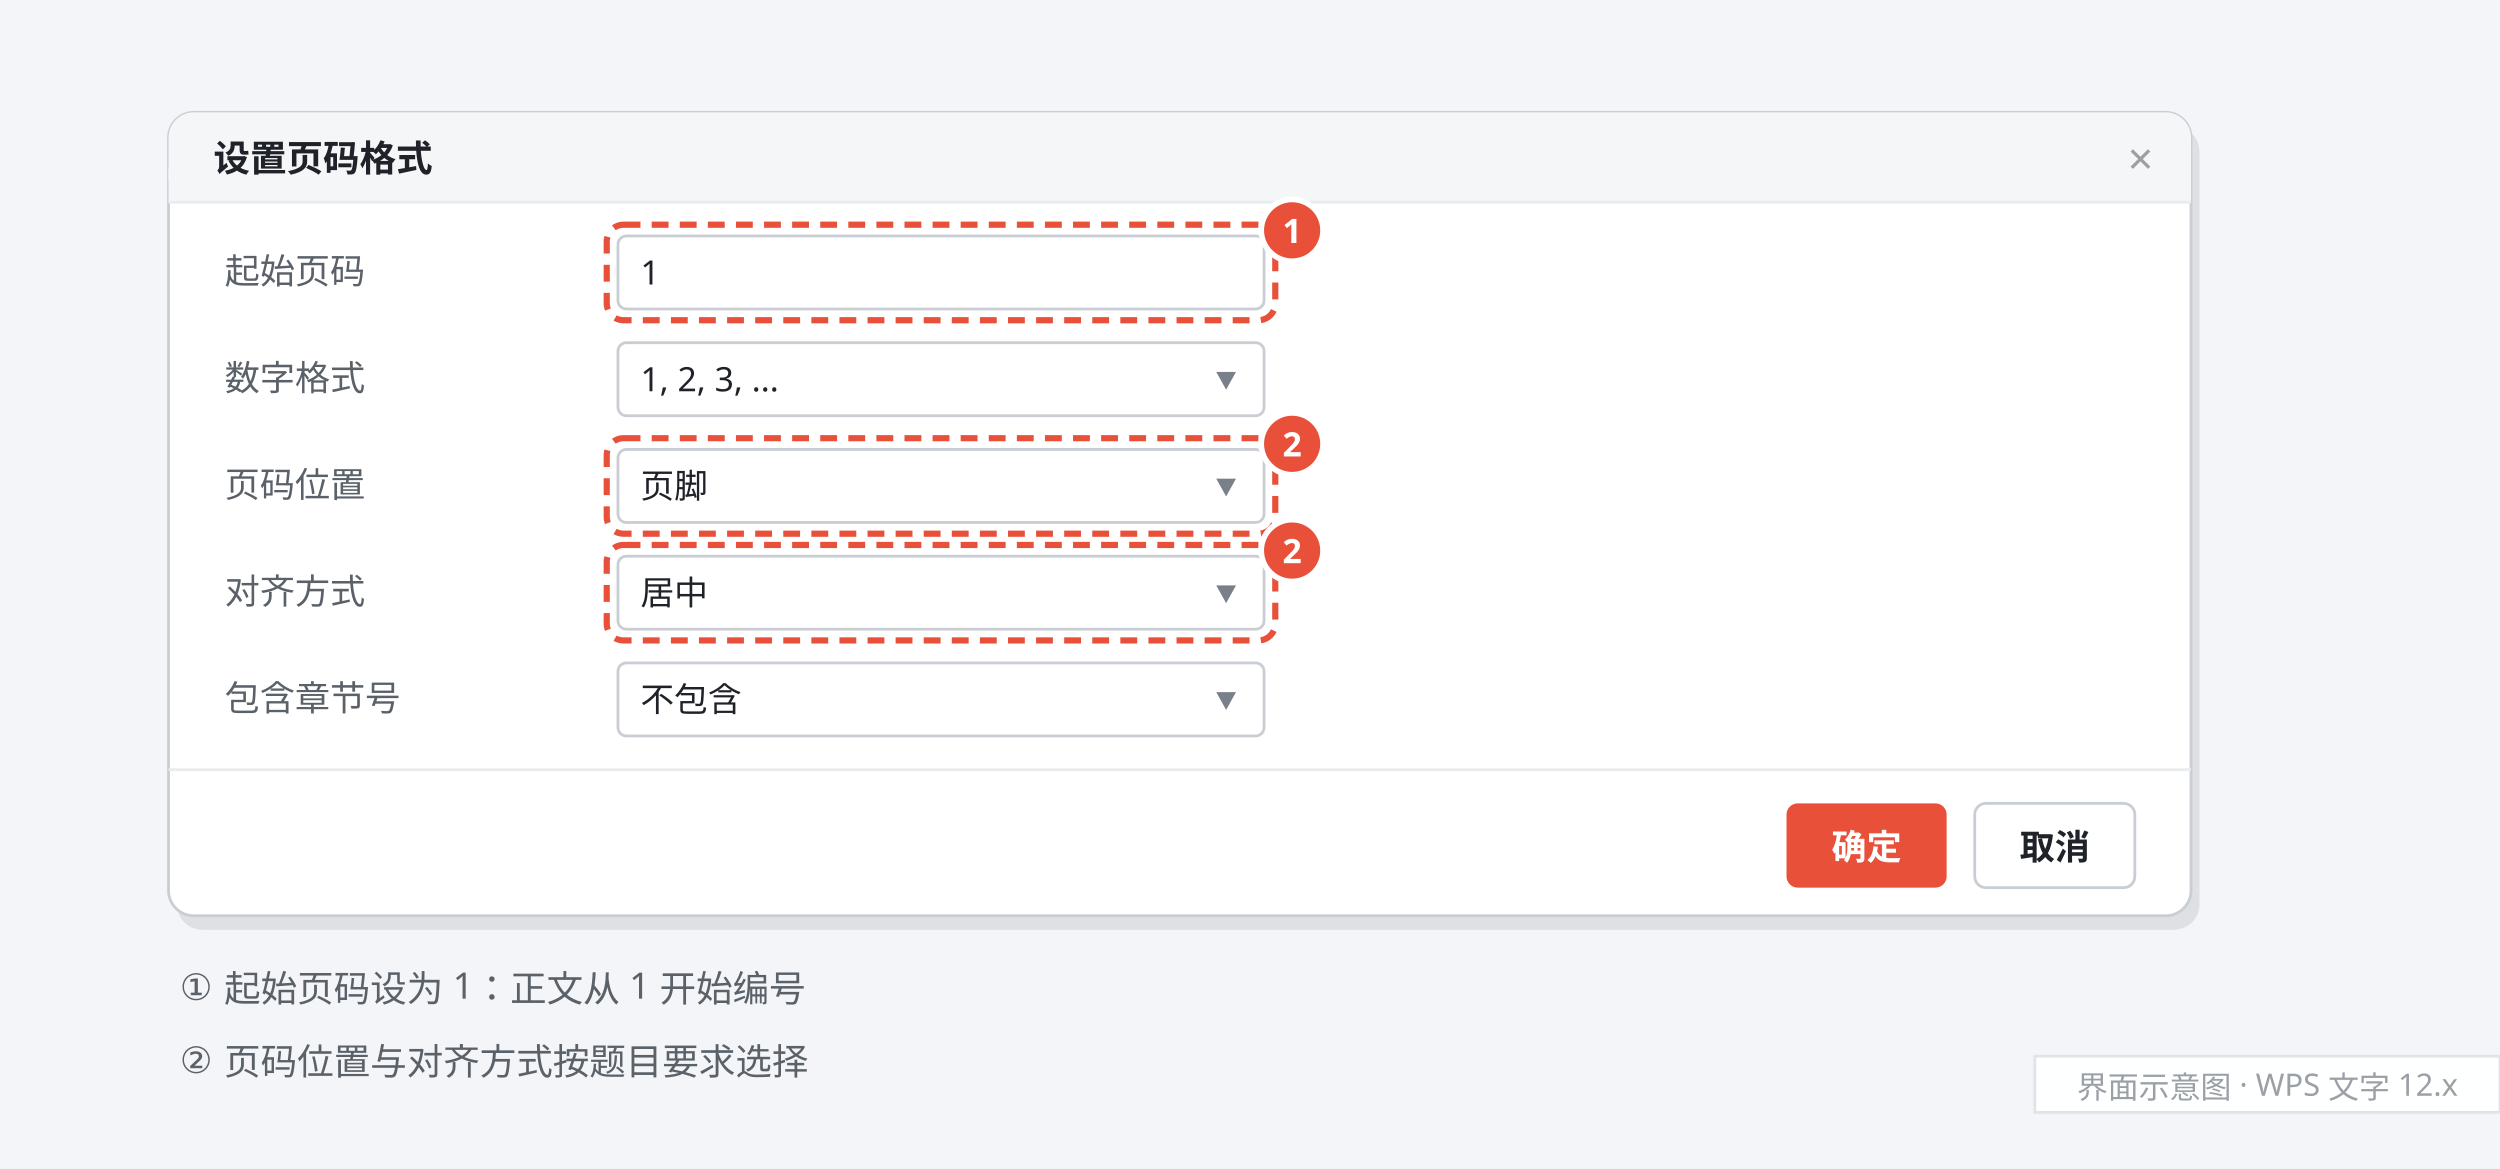
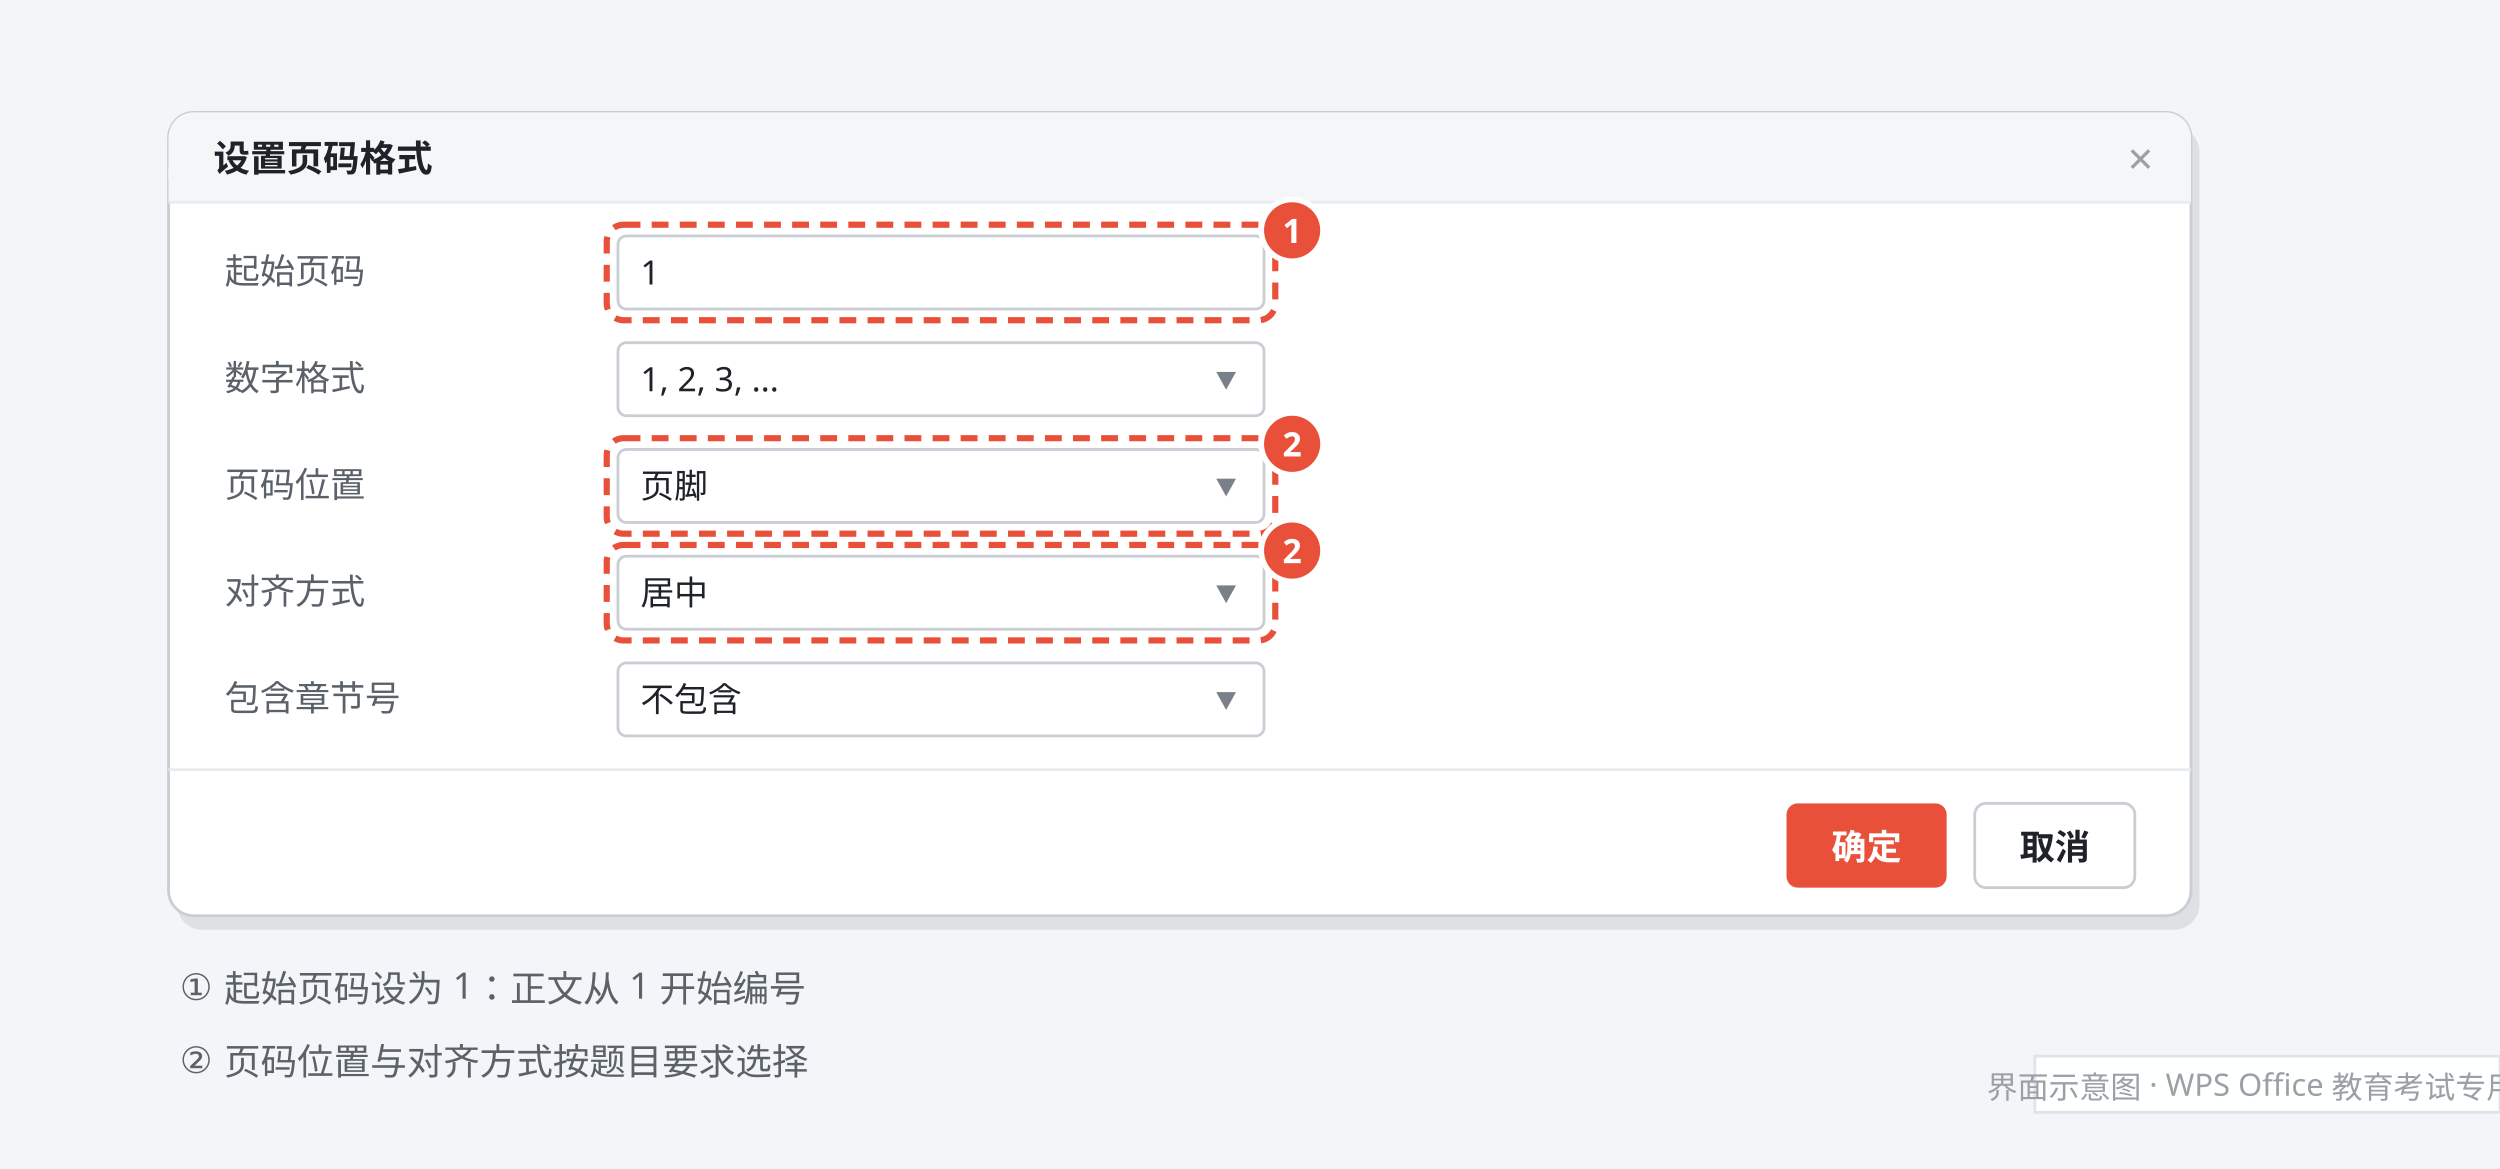
<svg xmlns="http://www.w3.org/2000/svg" width="890" height="416" viewBox="0 0 890 416">
  <defs>
    <filter id="sh" x="-20%" y="-20%" width="140%" height="140%">
      <feDropShadow dx="0" dy="2" stdDeviation="4" flood-color="#1F2329" flood-opacity="0.13" />
    </filter>
    <filter id="shs" x="-30%" y="-30%" width="160%" height="160%">
      <feDropShadow dx="0" dy="6" stdDeviation="10" flood-color="#1F2329" flood-opacity="0.18" />
    </filter>
  </defs>
  <rect width="890" height="416" fill="#F3F5F8" />
  <rect x="63.0" y="45.0" width="720.0" height="286.0" rx="9" fill="#1F2329" stroke="none" opacity="0.1" />
  <rect x="60.0" y="40.0" width="720.0" height="286.0" rx="9" fill="#FFFFFF" stroke="#C9CDD4" stroke-width="1" />
  <rect x="60.0" y="40.0" width="720.0" height="32.0" rx="9" fill="#F5F6F8" stroke="none" />
  <rect x="60.0" y="60.0" width="720.0" height="12.0" rx="0" fill="#F5F6F8" stroke="none" />
  <text x="76.0" y="61.0" font-family="Microsoft YaHei, PingFang SC, Noto Sans SC, Source Han Sans SC, sans-serif" font-size="13.0" font-weight="700" fill="#1F2329" text-anchor="start" opacity="1">设置页码格式</text>
  <text x="762.0" y="61.0" font-family="Microsoft YaHei, PingFang SC, Noto Sans SC, Source Han Sans SC, sans-serif" font-size="12.0" font-weight="400" fill="#9AA0A6" text-anchor="middle" opacity="1">✕</text>
  <line x1="60.0" y1="72.0" x2="780.0" y2="72.0" stroke="#E9ECEF" stroke-width="1" />
  <text x="80.0" y="101.0" font-family="Microsoft YaHei, PingFang SC, Noto Sans SC, Source Han Sans SC, sans-serif" font-size="12.5" font-weight="400" fill="#5A6169" text-anchor="start" opacity="1">起始页码</text>
  <rect x="220.0" y="84.0" width="230.0" height="26.0" rx="3" fill="#FFFFFF" stroke="#C9CDD4" stroke-width="1" />
  <text x="228.0" y="101.3" font-family="Microsoft YaHei, PingFang SC, Noto Sans SC, Source Han Sans SC, sans-serif" font-size="12.0" font-weight="400" fill="#1F2329" text-anchor="left" opacity="1">1</text>
  <text x="80.0" y="139.0" font-family="Microsoft YaHei, PingFang SC, Noto Sans SC, Source Han Sans SC, sans-serif" font-size="12.5" font-weight="400" fill="#5A6169" text-anchor="start" opacity="1">数字格式</text>
  <rect x="220.0" y="122.0" width="230.0" height="26.0" rx="3" fill="#FFFFFF" stroke="#C9CDD4" stroke-width="1" />
  <text x="228.0" y="139.3" font-family="Microsoft YaHei, PingFang SC, Noto Sans SC, Source Han Sans SC, sans-serif" font-size="12.0" font-weight="400" fill="#1F2329" text-anchor="start" opacity="1">1, 2, 3, ...</text>
  <path d="M 434.0 133.0 L 439.0 133.0 L 436.5 137.5 Z" fill="#7A8089" stroke="#7A8089" stroke-width="1.2" />
  <text x="80.0" y="177.0" font-family="Microsoft YaHei, PingFang SC, Noto Sans SC, Source Han Sans SC, sans-serif" font-size="12.5" font-weight="400" fill="#5A6169" text-anchor="start" opacity="1">页码位置</text>
  <rect x="220.0" y="160.0" width="230.0" height="26.0" rx="3" fill="#FFFFFF" stroke="#C9CDD4" stroke-width="1" />
  <text x="228.0" y="177.3" font-family="Microsoft YaHei, PingFang SC, Noto Sans SC, Source Han Sans SC, sans-serif" font-size="12.0" font-weight="400" fill="#1F2329" text-anchor="start" opacity="1">页脚</text>
  <path d="M 434.0 171.0 L 439.0 171.0 L 436.5 175.5 Z" fill="#7A8089" stroke="#7A8089" stroke-width="1.2" />
  <text x="80.0" y="215.0" font-family="Microsoft YaHei, PingFang SC, Noto Sans SC, Source Han Sans SC, sans-serif" font-size="12.5" font-weight="400" fill="#5A6169" text-anchor="start" opacity="1">对齐方式</text>
  <rect x="220.0" y="198.0" width="230.0" height="26.0" rx="3" fill="#FFFFFF" stroke="#C9CDD4" stroke-width="1" />
  <text x="228.0" y="215.3" font-family="Microsoft YaHei, PingFang SC, Noto Sans SC, Source Han Sans SC, sans-serif" font-size="12.0" font-weight="400" fill="#1F2329" text-anchor="start" opacity="1">居中</text>
  <path d="M 434.0 209.0 L 439.0 209.0 L 436.5 213.5 Z" fill="#7A8089" stroke="#7A8089" stroke-width="1.2" />
  <text x="80.0" y="253.0" font-family="Microsoft YaHei, PingFang SC, Noto Sans SC, Source Han Sans SC, sans-serif" font-size="12.5" font-weight="400" fill="#5A6169" text-anchor="start" opacity="1">包含章节号</text>
  <rect x="220.0" y="236.0" width="230.0" height="26.0" rx="3" fill="#FFFFFF" stroke="#C9CDD4" stroke-width="1" />
  <text x="228.0" y="253.3" font-family="Microsoft YaHei, PingFang SC, Noto Sans SC, Source Han Sans SC, sans-serif" font-size="12.0" font-weight="400" fill="#1F2329" text-anchor="start" opacity="1">不包含</text>
  <path d="M 434.0 247.0 L 439.0 247.0 L 436.5 251.5 Z" fill="#7A8089" stroke="#7A8089" stroke-width="1.2" />
  <line x1="60.0" y1="274.0" x2="780.0" y2="274.0" stroke="#E9ECEF" stroke-width="1" />
  <rect x="703.0" y="286.0" width="57.0" height="30.0" rx="4" fill="#FFFFFF" stroke="#C9CDD4" stroke-width="1" />
  <text x="731.5" y="306.0" font-family="Microsoft YaHei, PingFang SC, Noto Sans SC, Source Han Sans SC, sans-serif" font-size="12.5" font-weight="600" fill="#1F2329" text-anchor="middle" opacity="1">取消</text>
  <rect x="636.0" y="286.0" width="57.0" height="30.0" rx="4" fill="#E8503A" stroke="none" />
  <text x="664.5" y="306.0" font-family="Microsoft YaHei, PingFang SC, Noto Sans SC, Source Han Sans SC, sans-serif" font-size="12.5" font-weight="600" fill="#FFFFFF" text-anchor="middle" opacity="1">确定</text>
  <rect x="216.0" y="80.0" width="238.0" height="34.0" rx="6" fill="none" stroke="#E8503A" stroke-width="2.2" stroke-dasharray="6 4" />
  <circle cx="460.0" cy="82.0" r="11.0" fill="#E8503A" stroke="#FFFFFF" stroke-width="2" />
  <text x="460.0" y="86.5" font-family="Microsoft YaHei, PingFang SC, Noto Sans SC, Source Han Sans SC, sans-serif" font-size="12.0" font-weight="800" fill="#FFFFFF" text-anchor="middle" opacity="1">1</text>
  <rect x="216.0" y="156.0" width="238.0" height="34.0" rx="6" fill="none" stroke="#E8503A" stroke-width="2.2" stroke-dasharray="6 4" />
  <circle cx="460.0" cy="158.0" r="11.0" fill="#E8503A" stroke="#FFFFFF" stroke-width="2" />
  <text x="460.0" y="162.5" font-family="Microsoft YaHei, PingFang SC, Noto Sans SC, Source Han Sans SC, sans-serif" font-size="12.0" font-weight="800" fill="#FFFFFF" text-anchor="middle" opacity="1">2</text>
  <rect x="216.0" y="194.0" width="238.0" height="34.0" rx="6" fill="none" stroke="#E8503A" stroke-width="2.2" stroke-dasharray="6 4" />
  <circle cx="460.0" cy="196.0" r="11.0" fill="#E8503A" stroke="#FFFFFF" stroke-width="2" />
  <text x="460.0" y="200.5" font-family="Microsoft YaHei, PingFang SC, Noto Sans SC, Source Han Sans SC, sans-serif" font-size="12.0" font-weight="800" fill="#FFFFFF" text-anchor="middle" opacity="1">2</text>
  <text x="64.0" y="356.0" font-family="Microsoft YaHei, PingFang SC, Noto Sans SC, Source Han Sans SC, sans-serif" font-size="13.0" font-weight="400" fill="#5A6169" text-anchor="start" opacity="1">① 起始页码设为 1：正文从 1 开始编号</text>
  <text x="64.0" y="382.0" font-family="Microsoft YaHei, PingFang SC, Noto Sans SC, Source Han Sans SC, sans-serif" font-size="13.0" font-weight="400" fill="#5A6169" text-anchor="start" opacity="1">② 页码位置与对齐方式按题目要求选择</text>
  <rect x="724.4" y="376.0" width="165.6" height="20.0" rx="0" fill="#FFFFFF" stroke="#DFE3E8" stroke-width="1" opacity="0.95" />
-   <text x="807.2" y="391.0" font-family="Microsoft YaHei, PingFang SC, Noto Sans SC, Source Han Sans SC, sans-serif" font-size="11.0" font-weight="400" fill="#9AA0A6" text-anchor="middle" opacity="1">界面示意图 · WPS 文字 12.x</text>
+   <text x="807.2" y="391.0" font-family="Microsoft YaHei, PingFang SC, Noto Sans SC, Source Han Sans SC, sans-serif" font-size="11.0" font-weight="400" fill="#9AA0A6" text-anchor="middle" opacity="1">界面示意图 · WPS Office 教育考试专用版</text>
</svg>
